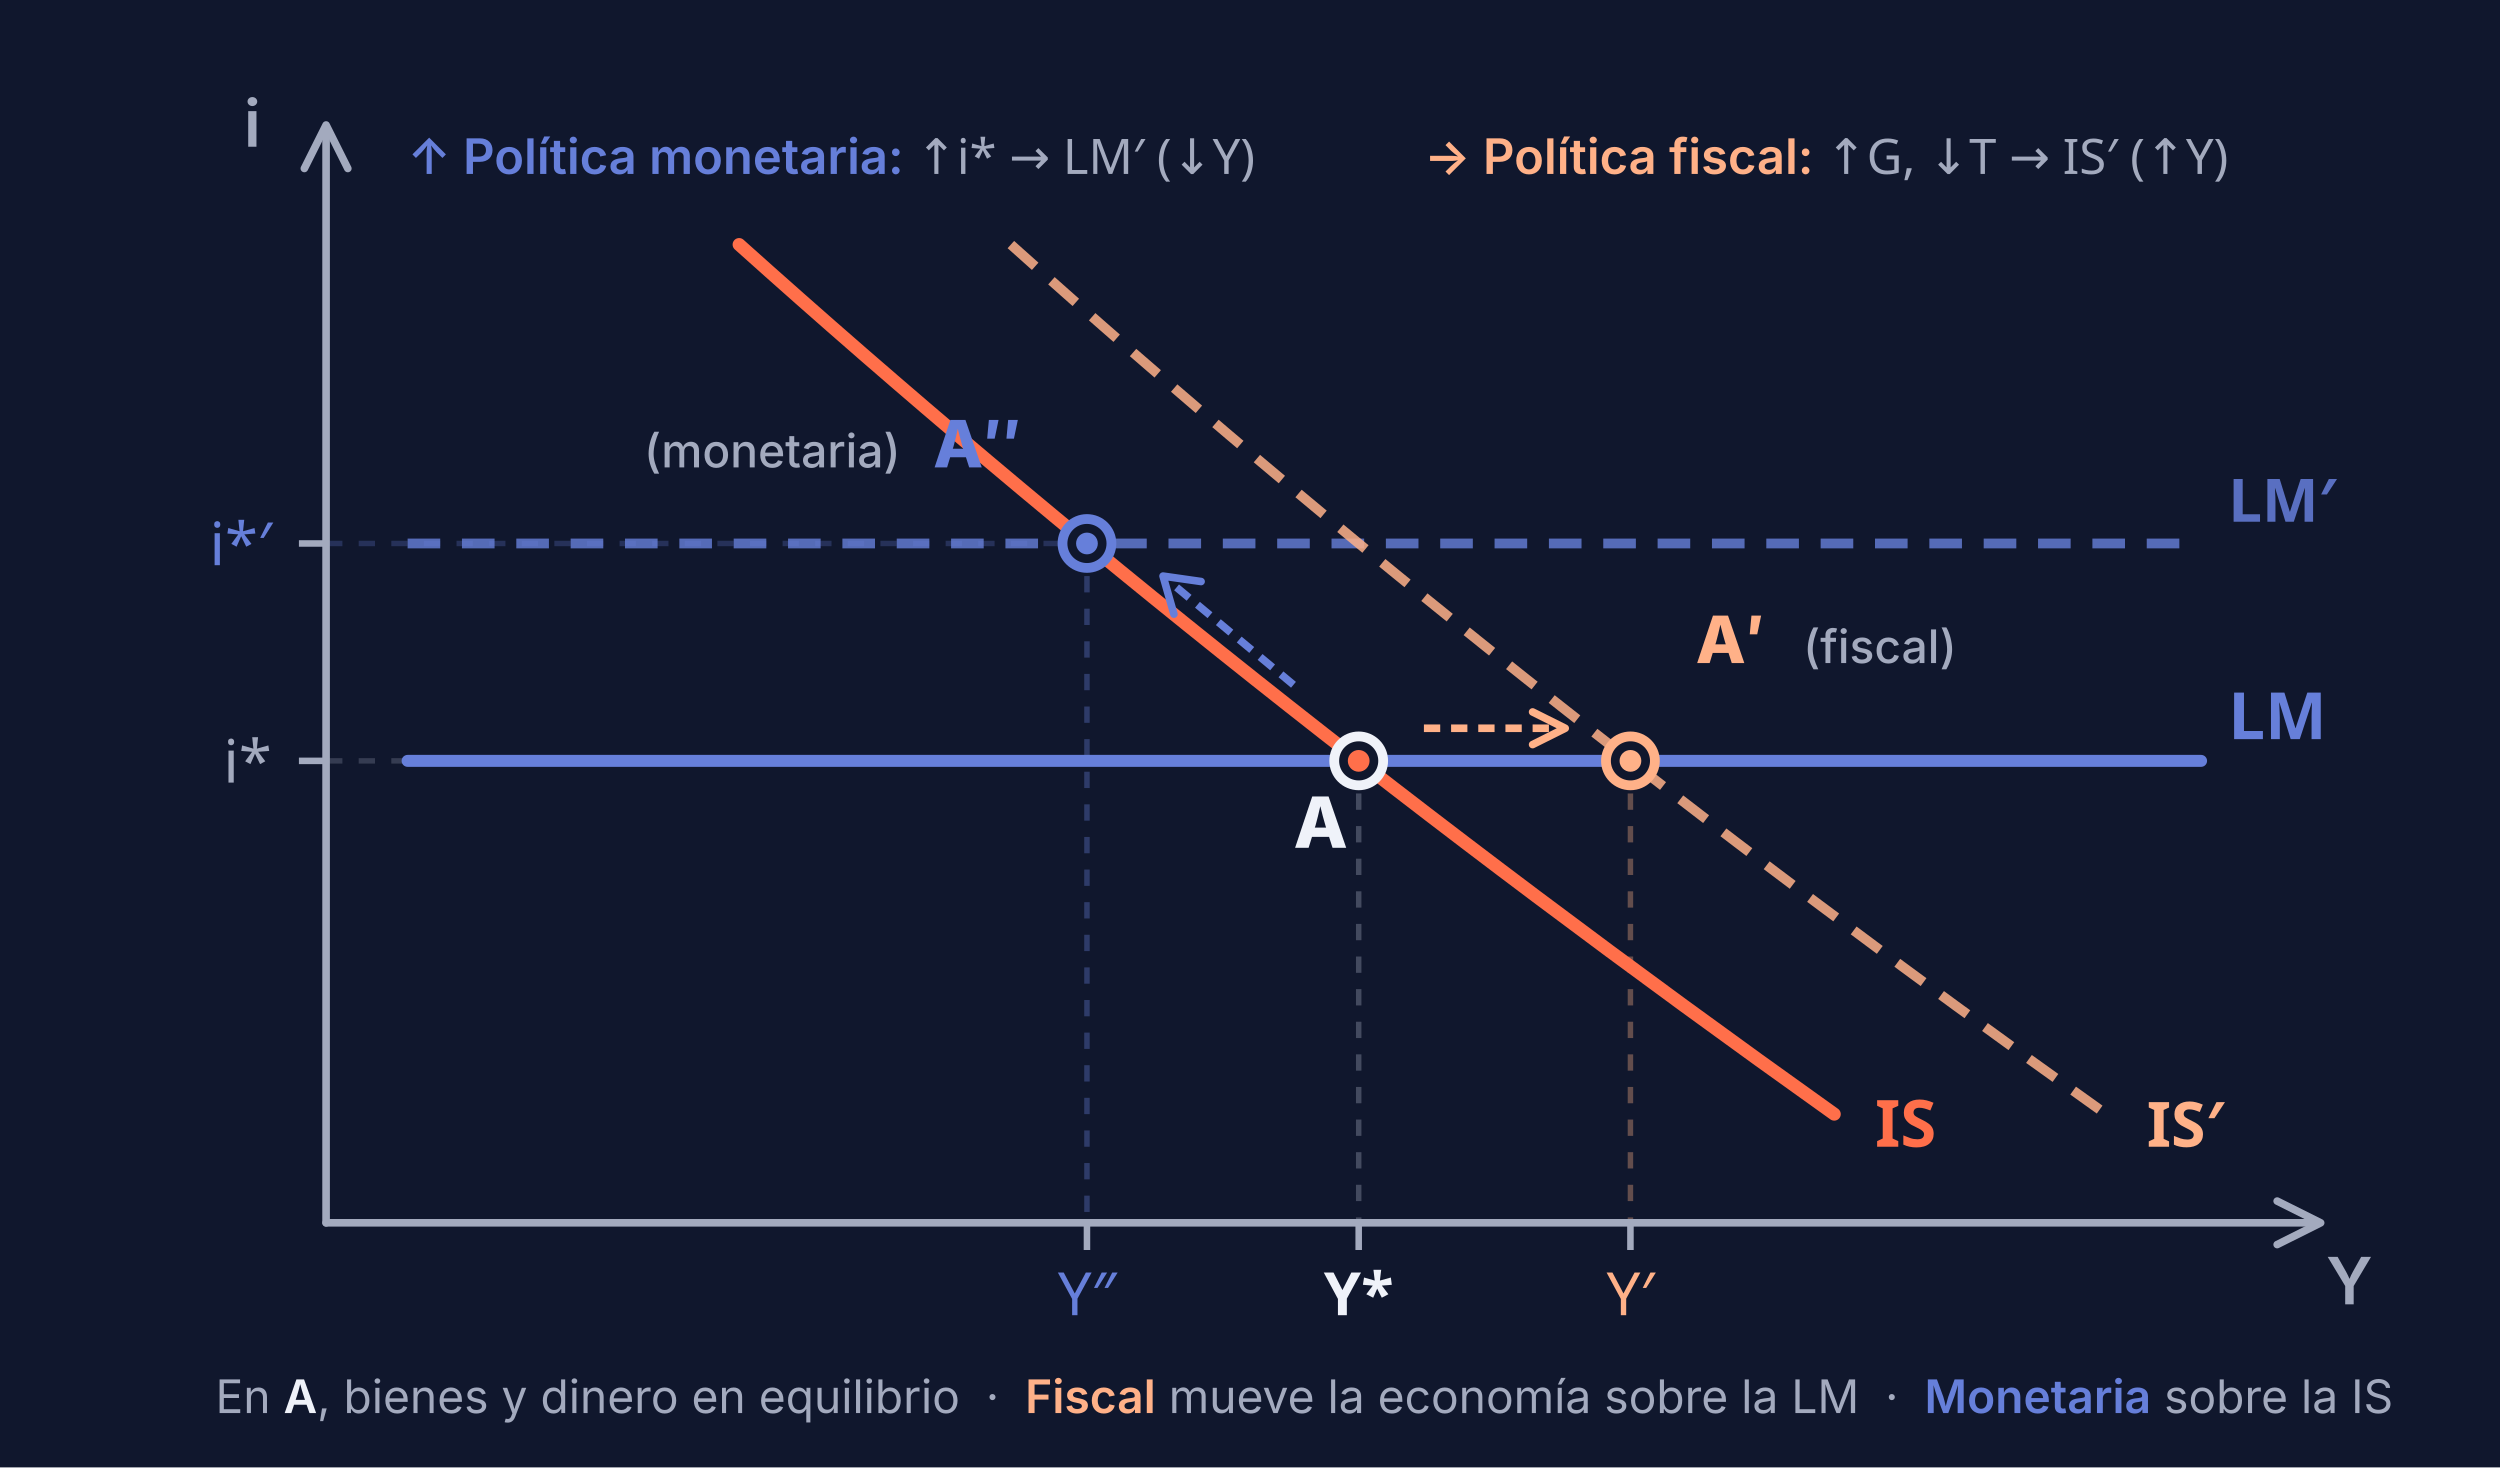
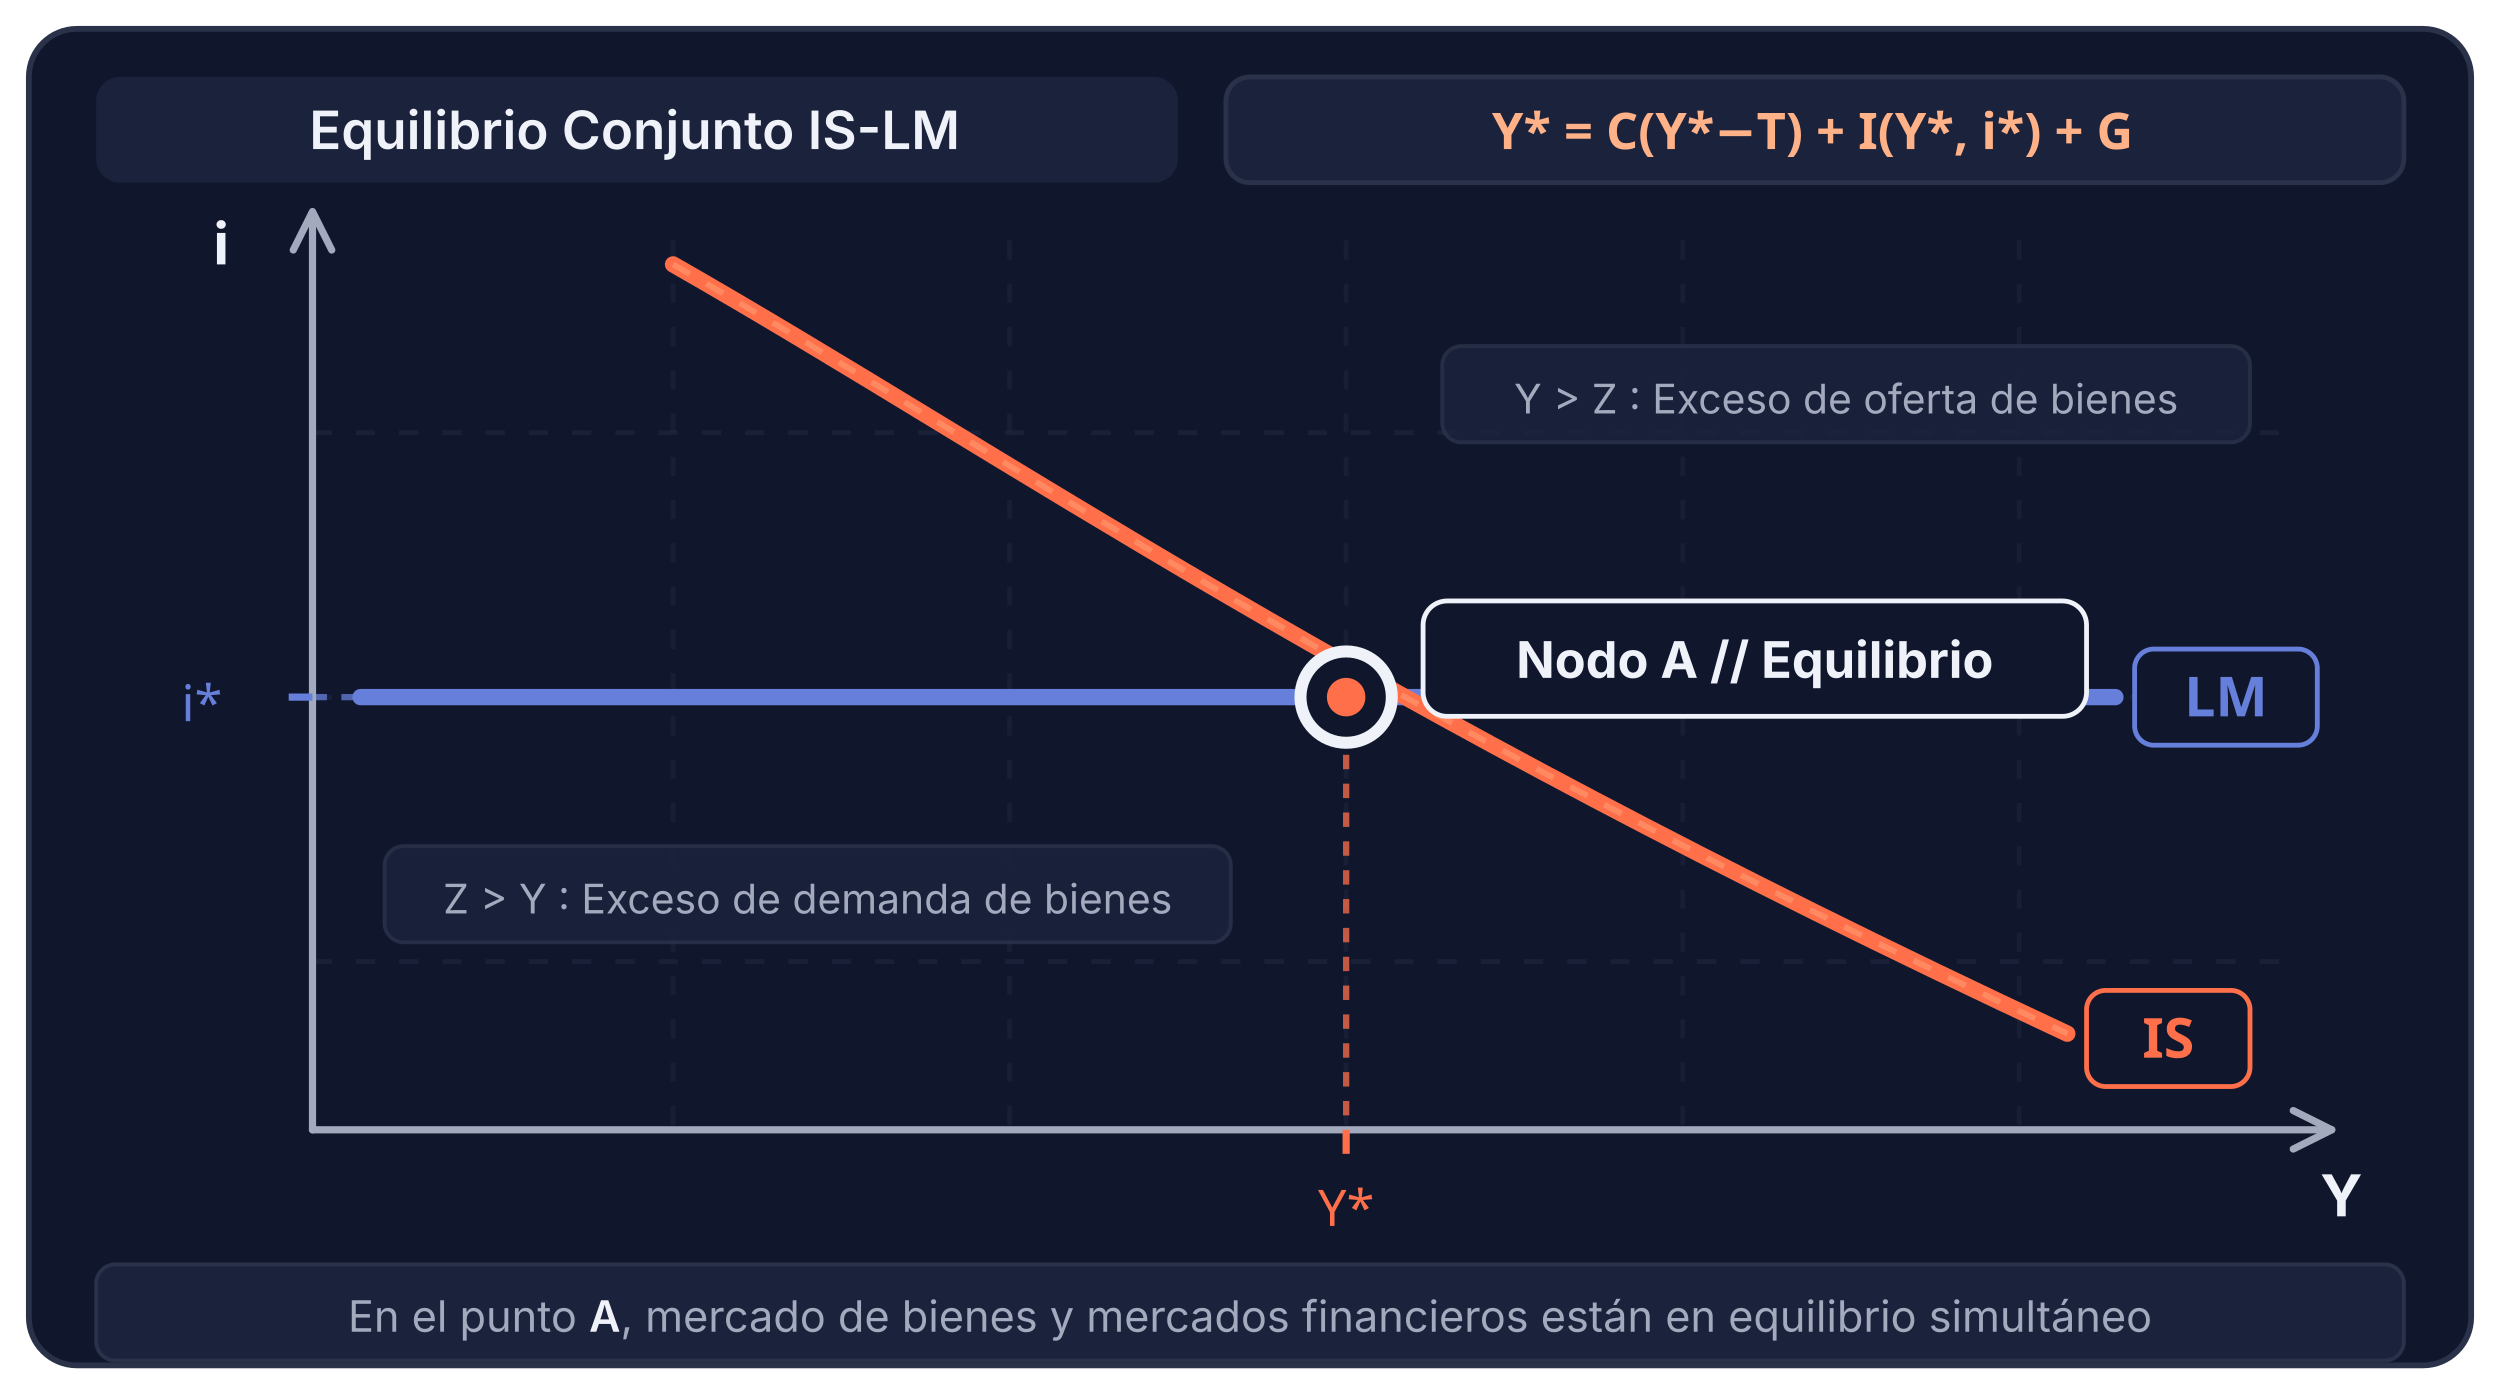
- <svg xmlns="http://www.w3.org/2000/svg" viewBox="0 0 460 270" role="img" aria-labelledby="fig-eq-title fig-eq-desc">
-   <rect width="100%" height="100%" fill="#10172D" />
-   <text x="75" y="32" font-family="Inter" font-size="9" fill="#667FDA" font-weight="600">↑ Política monetaria: <tspan font-family="JetBrains Mono" font-weight="400" fill="#A3AABE">↑i* → LM′ (↓Y)</tspan>
-   </text>
-   <text x="410" y="32" text-anchor="end" font-family="Inter" font-size="9" fill="#FFB188" font-weight="600">→ Política fiscal: <tspan font-family="JetBrains Mono" font-weight="400" fill="#A3AABE">↑G, ↓T → IS′ (↑Y)</tspan>
-   </text>
-   <line x1="250" y1="140" x2="250" y2="225" stroke="#A3AABE" stroke-width="1" stroke-dasharray="3 3" opacity=".35" />
-   <line x1="60" y1="140" x2="250" y2="140" stroke="#A3AABE" stroke-width="1" stroke-dasharray="3 3" opacity=".25" />
-   <line x1="300" y1="140" x2="300" y2="225" stroke="#FFB188" stroke-width="1" stroke-dasharray="3 3" opacity=".35" />
-   <line x1="200" y1="100" x2="200" y2="225" stroke="#667FDA" stroke-width="1" stroke-dasharray="3 3" opacity=".35" />
-   <line x1="60" y1="100" x2="200" y2="100" stroke="#667FDA" stroke-width="1" stroke-dasharray="3 3" opacity=".25" />
-   <line x1="60" y1="25" x2="60" y2="225" stroke="#A3AABE" stroke-width="1.4" stroke-linecap="round" />
-   <line x1="60" y1="225" x2="425" y2="225" stroke="#A3AABE" stroke-width="1.4" stroke-linecap="round" />
-   <path d="M56 31L60 23L64 31" fill="none" stroke="#A3AABE" stroke-width="1.4" stroke-linecap="round" stroke-linejoin="round" />
-   <path d="M419 221L427 225L419 229" fill="none" stroke="#A3AABE" stroke-width="1.4" stroke-linecap="round" stroke-linejoin="round" />
-   <line x1="55" y1="100" x2="60" y2="100" stroke="#A3AABE" stroke-width="1.2" />
-   <line x1="55" y1="140" x2="60" y2="140" stroke="#A3AABE" stroke-width="1.2" />
-   <line x1="200" y1="225" x2="200" y2="230" stroke="#A3AABE" stroke-width="1.2" />
-   <line x1="250" y1="225" x2="250" y2="230" stroke="#A3AABE" stroke-width="1.2" />
-   <line x1="300" y1="225" x2="300" y2="230" stroke="#A3AABE" stroke-width="1.2" />
-   <text x="48" y="27" text-anchor="end" font-family="Inter" font-weight="600" font-size="12" fill="#A3AABE">i</text>
-   <text x="428" y="240" font-family="Inter" font-weight="600" font-size="12" fill="#A3AABE">Y</text>
-   <text x="50" y="104" text-anchor="end" font-family="JetBrains Mono" font-size="11" fill="#667FDA">i*′</text>
-   <text x="50" y="144" text-anchor="end" font-family="JetBrains Mono" font-size="11" fill="#A3AABE">i*</text>
-   <text x="200" y="242" text-anchor="middle" font-family="JetBrains Mono" font-size="11" fill="#667FDA">Y″</text>
-   <text x="250" y="242" text-anchor="middle" font-family="JetBrains Mono" font-weight="700" font-size="11" fill="#EFF2F9">Y*</text>
-   <text x="300" y="242" text-anchor="middle" font-family="JetBrains Mono" font-size="11" fill="#FFB188">Y′</text>
-   <line x1="75" y1="140" x2="405" y2="140" stroke="#667FDA" stroke-width="2.2" stroke-linecap="round" />
-   <text x="410" y="136" font-family="JetBrains Mono" font-weight="700" font-size="12" fill="#667FDA">LM</text>
-   <line x1="75" y1="100" x2="405" y2="100" stroke="#667FDA" stroke-width="1.8" stroke-dasharray="6 4" opacity=".8" />
-   <text x="410" y="96" font-family="JetBrains Mono" font-weight="600" font-size="11" fill="#667FDA" opacity=".85">LM′</text>
-   <path d="M186 45 Q275.1 125, 387.5 205" fill="none" stroke="#FFB188" stroke-width="1.8" stroke-dasharray="6 4" opacity=".85" />
-   <text x="395" y="211" font-family="JetBrains Mono" font-weight="700" font-size="11.5" fill="#FFB188">IS′</text>
-   <path d="M136 45 Q225.1 125, 337.5 205" fill="none" stroke="#FF6F4A" stroke-width="2.4" stroke-linecap="round" />
-   <text x="345" y="211" font-family="JetBrains Mono" font-weight="700" font-size="12" fill="#FF6F4A">IS</text>
-   <line x1="262" y1="134" x2="288" y2="134" stroke="#FFB188" stroke-width="1.4" stroke-dasharray="3 2" />
-   <path d="M282 131L288 134L282 137" fill="none" stroke="#FFB188" stroke-width="1.4" stroke-linecap="round" stroke-linejoin="round" />
-   <line x1="238" y1="126" x2="214" y2="106" stroke="#667FDA" stroke-width="1.4" stroke-dasharray="3 2" />
-   <path d="M221 107L214 106L216 113" fill="none" stroke="#667FDA" stroke-width="1.4" stroke-linecap="round" stroke-linejoin="round" />
-   <circle cx="250" cy="140" r="4.5" fill="#10172D" stroke="#EFF2F9" stroke-width="1.8" />
-   <circle cx="250" cy="140" r="2" fill="#FF6F4A" />
-   <text x="238" y="156" font-family="Inter" font-weight="800" font-size="13" fill="#EFF2F9">A</text>
-   <circle cx="300" cy="140" r="4.5" fill="#10172D" stroke="#FFB188" stroke-width="1.8" />
-   <circle cx="300" cy="140" r="2" fill="#FFB188" />
-   <text x="312" y="122">
-     <tspan font-family="Inter" font-weight="800" font-size="12" fill="#FFB188">A′</tspan>
-     <tspan font-family="Inter" font-size="8.5" font-weight="500" fill="#A3AABE" dx="4">(fiscal)</tspan>
-   </text>
-   <circle cx="200" cy="100" r="4.5" fill="#10172D" stroke="#667FDA" stroke-width="1.8" />
-   <circle cx="200" cy="100" r="2" fill="#667FDA" />
-   <text x="188" y="86" text-anchor="end">
-     <tspan font-family="Inter" font-size="8.5" font-weight="500" fill="#A3AABE">(monetaria)</tspan>
-     <tspan font-family="Inter" font-weight="800" font-size="12" fill="#667FDA" dx="3">A″</tspan>
-   </text>
-   <text x="240" y="260" text-anchor="middle" font-family="Inter" font-size="8.5" fill="#A3AABE">En <tspan fill="#EFF2F9" font-weight="600">A</tspan>, bienes y dinero en equilibrio  ·  <tspan fill="#FFB188" font-weight="600">Fiscal</tspan> mueve la economía sobre la LM  ·  <tspan fill="#667FDA" font-weight="600">Monetaria</tspan> sobre la IS</text>
+ <svg xmlns="http://www.w3.org/2000/svg" viewBox="0 0 520 290" role="img" aria-labelledby="fig-eq-title fig-eq-desc">
+   <rect x="6" y="6" width="508" height="278" rx="10" fill="#10172D" stroke="#2A324A" stroke-width="1.2" />
+   <rect x="20" y="16" width="225" height="22" rx="5" fill="#1B223C" />
+   <text x="132" y="31" text-anchor="middle" font-family="Inter" font-weight="600" font-size="11" fill="#EFF2F9">Equilibrio Conjunto IS-LM</text>
+   <rect x="255" y="16" width="245" height="22" rx="5" fill="#1B223C" stroke="#2A324A" stroke-width="1" />
+   <text x="377" y="31" text-anchor="middle" font-family="JetBrains Mono" font-weight="600" font-size="10.5" fill="#FFB188">Y* = C(Y*−T) + I(Y*, i*) + G</text>
+   <path d="M65 90H475M65 145H475M65 200H475" fill="none" stroke="#2A324A" stroke-width="1" stroke-dasharray="4 5" opacity=".35" />
+   <path d="M140 50V235M210 50V235M280 50V235M350 50V235M420 50V235" fill="none" stroke="#2A324A" stroke-width="1" stroke-dasharray="4 5" opacity=".25" />
+   <line x1="65" y1="145" x2="280" y2="145" stroke="#667FDA" stroke-width="1.3" stroke-dasharray="3 3" opacity=".75" />
+   <line x1="280" y1="145" x2="280" y2="235" stroke="#FF6F4A" stroke-width="1.3" stroke-dasharray="3 3" opacity=".75" />
+   <line x1="65" y1="46" x2="65" y2="235" stroke="#A3AABE" stroke-width="1.5" stroke-linecap="round" />
+   <line x1="65" y1="235" x2="485" y2="235" stroke="#A3AABE" stroke-width="1.5" stroke-linecap="round" />
+   <path d="M61 52L65 44L69 52" fill="none" stroke="#A3AABE" stroke-width="1.5" stroke-linecap="round" stroke-linejoin="round" />
+   <path d="M477 231L485 235L477 239" fill="none" stroke="#A3AABE" stroke-width="1.5" stroke-linecap="round" stroke-linejoin="round" />
+   <line x1="60" y1="145" x2="65" y2="145" stroke="#667FDA" stroke-width="1.5" />
+   <line x1="280" y1="235" x2="280" y2="240" stroke="#FF6F4A" stroke-width="1.5" />
+   <rect x="34" y="42" width="24" height="18" rx="4" fill="#10172D" />
+   <text x="46" y="55" text-anchor="middle" font-family="Inter" font-weight="700" font-size="12" fill="#EFF2F9">i</text>
+   <rect x="475" y="240" width="24" height="18" rx="4" fill="#10172D" />
+   <text x="487" y="253" text-anchor="middle" font-family="Inter" font-weight="700" font-size="12" fill="#EFF2F9">Y</text>
+   <rect x="24" y="137" width="36" height="17" rx="3" fill="#10172D" />
+   <text x="42" y="150" text-anchor="middle" font-family="JetBrains Mono" font-size="10.5" fill="#667FDA">i*</text>
+   <rect x="264" y="242" width="32" height="17" rx="3" fill="#10172D" />
+   <text x="280" y="255" text-anchor="middle" font-family="JetBrains Mono" font-size="10.5" fill="#FF6F4A">Y*</text>
+   <line x1="75" y1="145" x2="440" y2="145" stroke="#667FDA" stroke-width="3.4" stroke-linecap="round" />
+   <line x1="75" y1="145" x2="440" y2="145" stroke="#667FDA" stroke-width="1.2" stroke-dasharray="4 4" opacity=".4" />
+   <rect x="444" y="135" width="38" height="20" rx="4" fill="#10172D" stroke="#667FDA" stroke-width="1" />
+   <text x="463" y="149" text-anchor="middle" font-family="JetBrains Mono" font-weight="700" font-size="11.5" fill="#667FDA">LM</text>
+   <path d="M 140 55 C 210 95, 280 145, 430 215" fill="none" stroke="#FF6F4A" stroke-width="3.4" stroke-linecap="round" />
+   <path d="M 140 55 C 210 95, 280 145, 430 215" fill="none" stroke="#FFB188" stroke-width="1.2" stroke-dasharray="4 4" opacity=".4" />
+   <rect x="434" y="206" width="34" height="20" rx="4" fill="#10172D" stroke="#FF6F4A" stroke-width="1" />
+   <text x="451" y="220" text-anchor="middle" font-family="JetBrains Mono" font-weight="700" font-size="11.5" fill="#FF6F4A">IS</text>
+   <rect x="300" y="72" width="168" height="20" rx="4" fill="#1B223C" stroke="#2A324A" stroke-width="0.8" opacity=".85" />
+   <text x="384" y="86" text-anchor="middle" font-family="Inter" font-size="8.5" fill="#A3AABE">Y &gt; Z : Exceso de oferta de bienes</text>
+   <rect x="80" y="176" width="176" height="20" rx="4" fill="#1B223C" stroke="#2A324A" stroke-width="0.8" opacity=".85" />
+   <text x="168" y="190" text-anchor="middle" font-family="Inter" font-size="8.5" fill="#A3AABE">Z &gt; Y : Exceso de demanda de bienes</text>
+   <circle cx="280" cy="145" r="9.5" fill="#10172D" stroke="#EFF2F9" stroke-width="2.5" />
+   <circle cx="280" cy="145" r="4" fill="#FF6F4A" />
+   <rect x="296" y="125" width="138" height="24" rx="5" fill="#10172D" stroke="#EFF2F9" stroke-width="1" />
+   <text x="365" y="141" text-anchor="middle" font-family="Inter" font-weight="700" font-size="10.5" fill="#EFF2F9">Nodo A // Equilibrio</text>
+   <rect x="20" y="263" width="480" height="20" rx="4" fill="#1B223C" stroke="#2A324A" stroke-width="0.8" />
+   <text x="260" y="277" text-anchor="middle" font-family="Inter" font-size="9" fill="#A3AABE">En el punto <tspan fill="#EFF2F9" font-weight="600">A</tspan>, mercado de bienes y mercados financieros están en equilibrio simultáneo</text>
</svg>
